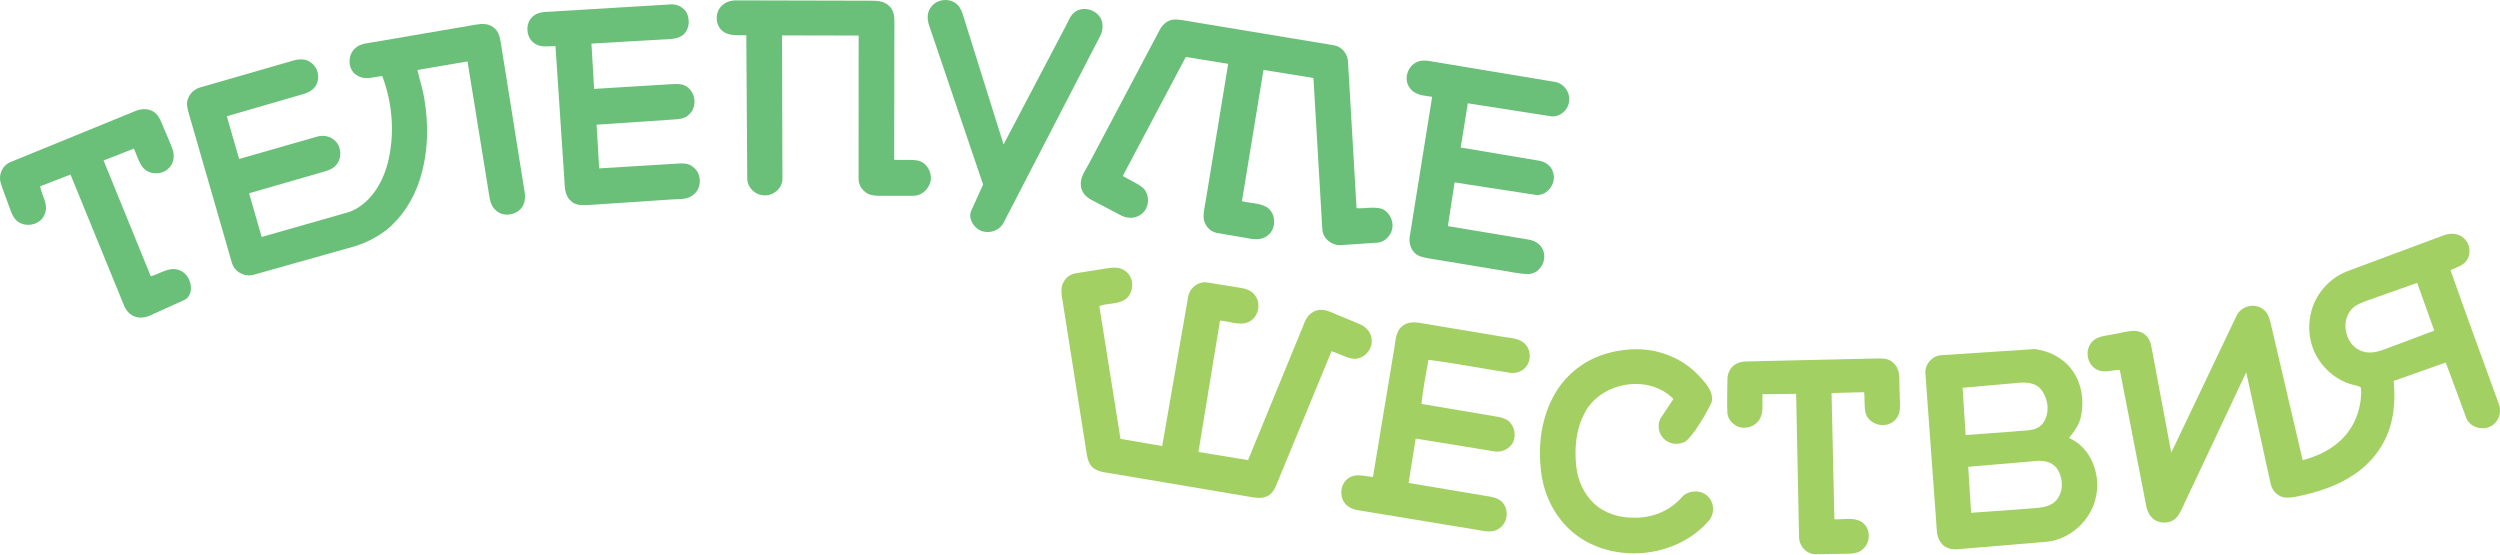
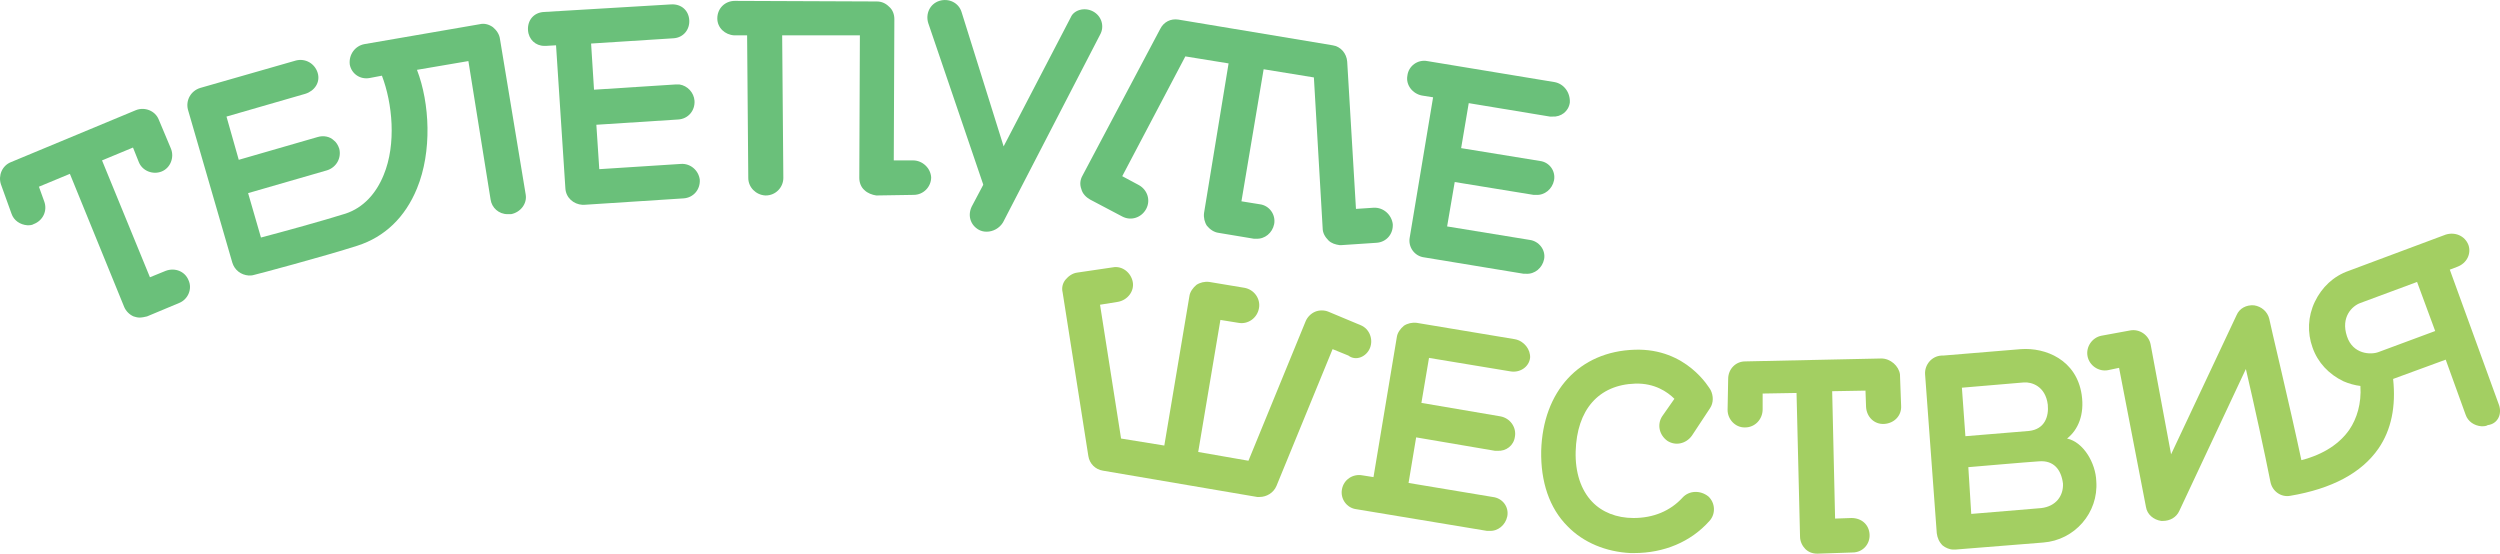
- <svg xmlns="http://www.w3.org/2000/svg" width="600pt" height="133.03pt" version="1.1" viewBox="0 0 600 133.03">
-   <g transform="matrix(.33648 0 0 .33648 -136.4 -122.28)" fill="#6ac079">
-     <path d="m1069.9 367.89c3.89-4.9 11.55-5.9 16.71-2.46 2.72 1.72 4.3 4.69 5.3 7.67l29.27 93.33 44.53-84.74c2-3.77 3.49-8.33 7.49-10.47 6.16-3.4 14.66-0.42 17.59 5.92 1.74 4.05 1.13 8.8-1.02 12.58l-68.59 132.55c-3.32 6.69-12.83 8.71-18.69 4.27-3.76-2.81-6.259-8.217-4.55-12.46l8.64-19.05-38.39-113.14c-1.7-4.55-1.76-10.24 1.71-14z" />
-     <path d="m920.92 366.85c2.99-2.72 7.17-3.3 11.07-3.17l92.01 0.22c5.26 0.03 11.39-0.36 15.46 3.64 3.29 2.81 3.95 7.36 3.86 11.44l-0.15 98.35c5.69 0.51 11.47-0.39 17.11 0.63 7.69 1.89 11.58 11.97 7.25 18.6-2.1 3.71-6.23 6.51-10.5 6.5h-23.101c-3.01 0.05-6.034-0.065-8.869-1.1-4.15-1.96-7.34-6.21-7.3-10.9l0.06-102.29-54.66-0.12 0.3 102.41c-0.02 6.83-6.77 12.31-13.43 11.64-6.47-0.23-12.02-6.19-11.67-12.69l-0.68-101.52c-5.73-0.14-12.36 0.96-17.08-3.07-5.53-4.64-5.33-14.12 0.32-18.57z" />
-     <path d="m793.98 371.95 90.05-5.42c4.5-0.16 9.1 2.1 11.21 6.18 2.1 4.51 1.91 10.33-1.31 14.28-2.55 3-6.59 4.05-10.37 4.25l-56.33 3.27 1.9 32.3 55.83-3.4c3.81-0.22 8.13-0.24 11.15 2.49 5.72 4.52 6.3 14.11 0.86 19.08-2.81 3.06-7.17 3.44-11.06 3.66l-55.01 3.71 1.84 31.16 55.21-3.38c3.93-0.18 8.43-0.57 11.59 2.29 6.4 4.38 6.7 14.94 0.6 19.71-4.05 3.83-9.99 3.14-15.1 3.51l-58.96 3.93c-4.65 0.16-10.16 0.82-13.65-2.99-4.68-4.1-4.17-10.79-4.61-16.41l-6.24-93.88c-4.77-0.05-10.02 1.19-14.31-1.53-6.72-3.82-7.7-14.36-2.01-19.5 2.34-2.22 5.58-3.09 8.72-3.31z" />
-     <path d="m1241.4 377.52c4.02-0.59 8.04 0.4 12.01 1.04l103.02 17.09c6.04 0.78 10.45 6.38 10.46 12.37l6.07 103.9c5.91 0.34 11.97-1.23 17.77 0.33 7.09 2.63 10.17 12.17 5.99 18.47-1.94 3.11-5.2 5.53-8.93 5.79l-25.88 1.71c-6.54 0.52-13.15-4.74-13.39-11.43l-6.31-107.76-35.64-5.75-15.36 93.63c5.65 1.46 11.81 1.18 17.09 3.89 7.14 3.91 7.9 15.11 1.68 20.22-3.39 3.24-8.41 3.41-12.76 2.62l-23.86-4.09c-5.4-0.98-9.48-6.1-9.53-11.52 0.01-3.92 0.97-7.75 1.57-11.6l16-97.5-30.23-4.88-44.96 84.87c4.54 2.79 9.59 4.78 13.86 8.02 6.08 4.98 5.31 15.69-1.41 19.77-3.99 2.8-9.52 2.56-13.7 0.34l-21-11.04c-4.03-1.92-7.35-5.66-7.64-10.26-0.71-5.86 3.26-10.7 5.77-15.61l50.53-95.52c1.75-3.45 4.92-6.3 8.78-7.1z" />
-     <path d="m672.42 393.36 72.6-12.41c4.11-0.74 8.73-0.83 12.18 1.89 3.55 2.37 4.69 6.75 5.32 10.72l17.05 106.86c0.69 4.21 0.19 9.04-2.98 12.18-4.59 4.69-13.04 5.44-17.81 0.6-3.99-3.48-4.16-9.1-5.05-13.93l-14.89-92.03-35.74 6.08c1.43 6.66 3.7 13.12 4.82 19.86 3.4 19.39 2.87 39.72-3.19 58.55-4.37 13.68-12.34 26.34-23.49 35.49-6.88 5.35-14.76 9.41-23.1 11.93l-71.58 20.16c-6.66 2.05-14.27-2.1-15.91-8.91l-28.68-99.39c-1.11-4.01-2.53-7.95-3.14-12.07-0.71-6.09 3.87-11.97 9.76-13.29l65.33-18.86c4.29-1.29 9.39-1.86 13.11 1.18 5.35 3.53 6.89 11.25 3.51 16.65-1.8 2.93-4.93 4.73-8.16 5.68l-55.22 16.02 8.76 30.49 55.76-15.98c4.1-1.14 8.81-0.44 12.06 2.43 5.27 4.22 5.8 12.86 1.38 17.87-1.91 2.31-4.75 3.56-7.56 4.39l-54.51 15.75 8.96 31.17 62.59-17.88c14.62-5.53 23.43-20.12 27.28-34.61 5.24-20.45 3.6-42.59-3.85-62.28-5.76 0.46-12.08 3.1-17.47-0.2-7.26-3.52-7.68-14.72-1.79-19.7 3.66-3.46 8.98-3.53 13.65-4.41z" />
-     <path d="m1416.4 407.51c4.41-1.86 9.21-0.38 13.72 0.3l84.02 13.96c5.92 0.76 10.63 6.26 10.47 12.24 0.39 6.79-5.78 12.93-12.58 12.4l-59.72-9.33-5.08 31.55 55.72 9.37c4.5 0.65 8.77 3.52 10.08 8.05 2.86 7.69-3.65 17.08-12 16.42l-58.15-8.97-4.79 31.21 57.54 9.58c4.15 0.66 8.28 2.91 10.08 6.88 3.57 7.25-1.5 17.22-9.82 17.67-7.65 0.08-15.09-2.12-22.64-3.07l-48.87-8.08c-3.55-0.68-7.46-1.29-10.09-3.99-3.21-3.33-4.23-8.22-3.21-12.67l15.8-98.58c-5.65-0.83-12.47-1.09-15.96-6.38-4.73-6.08-1.53-15.83 5.48-18.56z" />
-     <path d="m501.71 442.7c4.36-1.92 9.87-2.16 13.81 0.83 3.44 2.56 4.77 6.82 6.41 10.59 2.09 5.17 4.53 10.2 6.43 15.46 1.76 4.66 1.11 10.57-2.81 13.95-5.01 5.12-14.6 4.61-18.77-1.31-2.69-3.91-3.99-8.55-5.9-12.84l-21.63 8.5 33.67 82.6c6.76-1.84 13.53-7.36 20.75-4.2 8.22 3.11 11.073 16.747 3.55 20.92l-25.763 11.668c-2.931 1.018-5.942 1.543-9.057 0.612-4.37-1.12-7.37-4.84-8.86-8.92l-37.88-92.66-21.66 8.39c1.12 6.63 6.3 13.1 3.21 19.94-2.59 7.12-11.98 9.54-18.23 5.82-4.05-2.24-5.43-7.01-7.01-11.03-1.94-5.95-4.56-11.67-6.23-17.7-1.52-5.72 1.65-12.21 7.2-14.35z" />
-   </g>
-   <g transform="matrix(.33648 0 0 .33648 -136.4 -122.28)">
-     <g fill="#a3d063">
-       <path d="m2148.3 531.29c4.89-1.88 11.22-1.61 14.94 2.51 4.9 4.59 4.79 13.58-0.67 17.69-2.83 2.03-6.18 3.13-9.31 4.55 11.1 31.93 22.91 63.61 34.4 95.41 1.76 4.58 0.88 10.04-2.58 13.6-5.56 6.3-17.48 4.54-20.55-3.47l-14.69-39.6-37.13 13.12c1.04 11.01 0.61 22.27-2.62 32.91-4.23 13.71-13.42 25.75-25.38 33.64-10.79 7.61-23.52 11.82-36.25 14.88-4.42 0.96-8.92 2.17-13.46 1.7-4.88-0.57-8.75-4.67-9.94-9.28l-17.54-80-42.14 89.4c-2.4 4.59-3.95 9.71-7.23 13.79-3.36 4.22-9.57 4.89-14.34 2.98-4.4-2-6.97-6.58-7.68-11.21l-18.78-96.62c-5.45-0.11-11.25 2.49-16.37-0.3-7.05-3.45-8.82-13.89-3.55-19.61 3.39-3.97 8.93-4.35 13.72-5.26 5.31-0.79 10.5-2.44 15.9-2.7 4.04-0.19 8.22 1.65 10.49 5.09 2.18 3.16 2.44 7.12 3.22 10.78l13.29 71 46.26-97.01c2.78-7.02 12.04-10.05 18.38-5.88 4.7 2.65 5.77 8.33 6.88 13.15l22.21 95.1c13.68-3.48 27.08-10.99 34.59-23.31 4.76-7.56 7.06-16.51 7.16-25.4-0.21-1.29 0.31-3.62-1.48-3.89-3.09-1.02-6.32-1.54-9.32-2.77-8.87-3.73-16.43-10.49-21.07-18.93-7.75-13.92-6.76-32.23 2.53-45.19 4.83-6.89 11.67-12.38 19.58-15.34zm-53.72 46.22c-4.58 1.71-9.57 3.34-12.68 7.36-7.4 9.43-2.93 25.93 8.94 29.28 8.23 2.45 16.03-2.15 23.63-4.66l27.19-10.26-12.19-34.05z" />
-       <path d="m1194.1 554.92c4.69-0.76 10.16-1.37 14.08 1.93 6.69 4.73 6.23 16.31-0.81 20.49-5.43 3.25-12.1 2.21-17.89 4.37l15.1 94.73 29.75 5.12 18.43-105.99c0.81-6.35 6.81-11.43 13.26-10.75l24.18 3.89c4 0.58 8.22 2.06 10.52 5.62 4.4 5.99 2.16 15.5-4.64 18.66-6.61 3.04-13.73-0.54-20.53-0.89l-15.37 93.67 35.37 5.83 38.72-94.27c1.63-4.29 3.34-9.17 7.72-11.41 3.96-2.43 8.89-1.57 12.93 0.22l20.47 8.54c4.56 1.93 8.32 6.26 8.38 11.39 0.5 7.28-6.36 14.2-13.72 13.15-5.26-0.88-9.85-3.86-14.96-5.28l-36.82 89.24c-2.09 4.64-3.29 10.22-7.62 13.37-5.05 3.35-11.31 1.59-16.81 0.71l-93.4-15.77c-5.02-0.96-10.54-1-14.87-4.02-3.22-2.23-4.39-6.2-5.01-9.86l-17.04-108.02c-0.68-5.06-2.36-10.74 0.68-15.38 1.84-3.34 5.27-5.54 9.05-5.97z" />
-       <path d="m1856.8 612.38c9.65 1.34 19.19 5.78 25.36 13.51 7.91 9.48 10 22.85 7.45 34.7-1.17 5.85-4.87 10.63-8.46 15.19 15.22 6.62 22.53 25.14 19.42 40.86-3.06 17.92-19.27 32.55-37.51 33.37l-61.03 5.12c-4.6 0.52-9.68-0.8-12.38-4.81-3.18-4.14-2.82-9.63-3.24-14.55l-7.7-105.84c-0.64-6.52 4.77-12.72 11.26-13.17zm-51.58 27.61 2.18 33.72 34.59-2.54c6.71-1.1 14.96 0.44 19.99-5.19 5.85-7.01 4.64-18.2-0.96-24.99-3.89-4.64-10.39-5.06-15.98-4.52zm4.01 56.38 2.08 32.8 41.93-3.04c6.12-0.62 13.09-0.48 17.91-4.97 6.34-6.01 6.12-16.73 1.35-23.63-3.44-4.78-9.76-5.96-15.27-5.28z" />
+ <svg xmlns="http://www.w3.org/2000/svg" width="800" height="177.16" version="1.1" viewBox="0 0 800 177.16" xml:space="preserve">
+   <g transform="matrix(1.8698 0 0 1.8698 -181.63 -162.95)">
+     <g fill="#6ac07a">
+       <path d="m182.7 93.8c-0.1-0.8-0.6-1.5-1.2-2-0.7-0.5-1.5-0.7-2.3-0.5l-19.7 3.4c-1.6 0.3-2.7 1.8-2.5 3.5 0.3 1.6 1.8 2.6 3.4 2.3l2.1-0.4c1.8 4.7 2.5 11.7 0.3 17-1.3 3.2-3.5 5.6-6.5 6.6-3.8 1.2-10.7 3.1-14.5 4.1l-2.2-7.6 13.5-3.9c1.6-0.5 2.5-2.1 2.1-3.7-0.2-0.6-0.5-1.1-0.9-1.4-0.7-0.7-1.8-0.9-2.8-0.6l-13.5 3.9-2.1-7.4 13.5-3.9c1.6-0.5 2.6-2 2.1-3.6s-2.1-2.5-3.7-2.1l-16.4 4.7c-1.6 0.5-2.5 2.1-2.1 3.7l7.6 26.2c0.4 1.3 1.5 2.1 2.8 2.2 0.3 0 0.6 0 0.9-0.1 0.5-0.1 12.1-3.2 17.7-5 4.7-1.5 8.2-4.9 10.2-9.8 2.6-6.3 2.2-14.6 0-20.3l8.8-1.5 3.8 23.7c0.2 1.4 1.4 2.5 2.9 2.5h0.6c1.6-0.3 2.8-1.8 2.5-3.4z" />
+       <path d="m253.4 114.6h-3.3l0.1-24.2c0-0.8-0.3-1.6-0.9-2.1-0.6-0.6-1.3-0.9-2.1-0.9l-24.3-0.1c-1.7 0-3 1.3-3 3 0 1.6 1.3 2.8 2.9 2.9h2.2l0.2 24.4c0 1.6 1.3 2.9 2.9 3h0.1c1.7 0 3-1.4 3-3l-0.2-24.4h13.3l-0.1 24.4c0 0.8 0.3 1.6 0.9 2.1 0.5 0.5 1.3 0.8 2 0.9h0.1l6.3-0.1c1.7 0 3-1.4 3-3-0.1-1.6-1.5-2.9-3.1-2.9z" />
+       <path d="m284.2 89.1c-1.5-0.8-3.3-0.2-3.8 1l-11.5 22.1-7.2-23c-0.5-1.6-2.2-2.4-3.8-1.9s-2.4 2.2-1.9 3.8l9.4 27.6v0.1l-1.8 3.4c-1 1.7-0.4 3.5 1.1 4.3 0.4 0.2 0.8 0.3 1.3 0.3 1.1 0 2.2-0.6 2.8-1.6l16.6-32.1c0.8-1.4 0.3-3.2-1.2-4z" />
+       <path d="m213.7 115.2-14 0.9-0.5-7.6 14-0.9c1.7-0.1 2.9-1.5 2.8-3.2-0.1-1.4-1.2-2.6-2.6-2.8h-0.6l-14 0.9-0.5-7.9 14.1-0.9c1.7-0.1 2.8-1.5 2.7-3.1-0.1-1.7-1.4-2.8-3.1-2.7l-21.8 1.3c-1.7 0.1-2.8 1.4-2.7 3.1 0.1 1.6 1.3 2.7 2.8 2.7h0.3l1.7-0.1 1.6 24.5c0.1 1.6 1.4 2.7 2.9 2.8h0.3l17-1.1c1.7-0.1 2.9-1.5 2.8-3.2-0.2-1.6-1.6-2.8-3.2-2.7z" />
+       <path d="m363.2 101.2-21.8-3.6c-1.6-0.3-3.2 0.8-3.4 2.5-0.3 1.6 0.9 3.1 2.5 3.4l1.9 0.3-4 24c-0.3 1.6 0.8 3.2 2.5 3.4l17 2.8h0.4c1.5 0.1 2.8-1 3.1-2.5 0.3-1.6-0.9-3.1-2.5-3.3l-14.1-2.3 1.3-7.6 13.5 2.2h0.4c1.5 0.1 2.8-1 3.1-2.5 0.3-1.6-0.8-3.1-2.4-3.3l-13.5-2.2 1.3-7.7 13.9 2.3h0.4c1.5 0.1 2.8-0.9 3-2.4 0.1-1.7-1-3.2-2.6-3.5z" />
+       <path d="m332.2 122.7-3 0.2-1.5-25.2c-0.1-1.4-1.1-2.6-2.5-2.8l-26.4-4.4c-1.3-0.2-2.5 0.4-3.1 1.6l-13.3 25.1c-0.4 0.7-0.5 1.5-0.2 2.3 0.2 0.8 0.8 1.4 1.5 1.8l5.5 2.9c1.5 0.8 3.3 0.2 4.1-1.3s0.2-3.3-1.3-4.1l-2.8-1.5 10.8-20.5 7.4 1.2-4.2 25.6c-0.1 0.8 0.1 1.6 0.5 2.2 0.5 0.6 1.2 1.1 2 1.2l6 1h0.4c1.5 0.1 2.8-1 3.1-2.5 0.3-1.6-0.8-3.2-2.5-3.4l-3.1-0.5 3.8-22.6 8.6 1.4 1.5 25.8c0 0.8 0.4 1.5 1 2.1 0.5 0.5 1.2 0.7 1.9 0.8h0.3l6-0.4c1.7-0.1 2.9-1.5 2.8-3.2-0.2-1.6-1.6-2.9-3.3-2.8z" />
+       <path d="m125.5 133.5-2.7 1.1-8.2-20 5.3-2.2 1 2.5c0.6 1.5 2.4 2.2 3.9 1.6s2.2-2.4 1.6-3.9l-2.1-5c-0.6-1.5-2.4-2.2-3.9-1.6l-21.4 8.9c-1.5 0.6-2.2 2.3-1.7 3.8l1.8 5c0.4 1.2 1.5 1.9 2.7 2 0.4 0 0.8 0 1.1-0.2 1.6-0.6 2.4-2.3 1.8-3.9l-0.9-2.5 5.3-2.2 9.3 22.8c0.3 0.7 0.9 1.3 1.6 1.6 0.3 0.1 0.7 0.2 1 0.2 0.4 0 0.9-0.1 1.3-0.2l5.5-2.3c1.5-0.6 2.3-2.4 1.6-3.9-0.6-1.5-2.3-2.2-3.9-1.6z" />
    </g>
-     <g fill="#a2d063">
-       <path d="m1405.3 596.29c3.42-3.24 8.47-3.28 12.86-2.55l59.12 9.88c5.04 0.92 10.71 0.83 14.9 4.24 5.4 4.3 5.74 13.33 0.82 18.13-2.86 2.83-7.08 3.96-11 3.24-19.28-2.89-38.41-6.72-57.74-9.18-1.85 10.45-3.98 20.89-4.99 31.46l54.91 9.28c3.17 0.67 6.58 1.7 8.62 4.42 3.23 3.87 3.86 9.66 1.56 14.14-2.54 4.31-7.83 6.78-12.77 6.05l-56.46-9.17-5.06 31.65 58.22 9.77c3.45 0.6 7.12 1.84 9.31 4.77 4 5.25 3.07 13.8-2.53 17.59-3.08 2.54-7.29 2.8-11.07 2.16l-82.53-13.63c-5.2-1.06-11.19-0.9-15.36-4.62-5.85-5.05-5.24-15.36 1.25-19.59 5.21-3.49 11.59-1.17 17.29-0.67l15.21-91.79c0.99-5.36 0.88-11.77 5.44-15.58z" />
-       <path d="m1744 619.1c4.08-0.12 8.7-0.05 11.77 3.1 5.99 5.18 3.9 13.87 4.58 20.84-0.25 6.65 2.02 14.73-3.34 19.98-5.92 6.31-17.8 3.89-20.75-4.25-1.48-5.07-0.61-10.45-1.29-15.63l-23.21 0.6 2.02 90.06c6.46 0.33 13.65-1.73 19.51 1.92 6.48 4.2 6.6 14.55 0.78 19.39-3.76 3.61-9.31 3.2-14.11 3.3l-19.89 0.34c-6.56-0.2-11.77-6.43-11.49-12.86l-2.09-101.54-23.93 0.24c-0.54 6.34 1.32 13.62-2.94 19.02-3.82 5.15-11.79 6.55-17.01 2.74-3.1-2.05-5.21-5.56-5.22-9.32-0.26-7.68 0.05-15.36 0.09-23.04-0.06-4.49 2.35-9.07 6.41-11.14 3.69-2.04 8.03-1.51 12.09-1.75z" />
+     <g fill="#a3cf62">
+       <path d="m524.8 156.4-8.4-23.1 1.3-0.5c1.6-0.6 2.4-2.2 1.9-3.7-0.6-1.6-2.3-2.3-3.9-1.8l-16.6 6.2c-2.6 0.9-4.6 2.8-5.8 5.3s-1.3 5.3-0.4 7.8c0.9 2.6 2.8 4.6 5.3 5.8 0.9 0.4 2 0.7 2.9 0.8 0.2 3-0.6 5.6-1.9 7.5-1.6 2.3-4.3 4.2-8.2 5.2-1.9-9-5.4-23.5-5.5-24.2-0.3-1.2-1.3-2.1-2.6-2.3-1.3-0.1-2.5 0.5-3 1.7l-11.2 23.8-3.5-18.8c-0.3-1.6-1.9-2.7-3.5-2.4l-4.9 0.9c-1.6 0.3-2.7 1.9-2.4 3.5s1.9 2.7 3.5 2.4l1.9-0.4 4.6 23.8c0.2 1.3 1.3 2.2 2.6 2.4h0.3c1.2 0 2.3-0.6 2.8-1.7l11.4-24.3c1.4 6 3.3 14.7 4.2 19.3 0.3 1.6 1.8 2.7 3.4 2.4 7.1-1.2 12.2-3.9 15.1-8.1 2.2-3.2 3-7.2 2.5-11.9l9-3.3 3.4 9.4c0.4 1.2 1.5 1.9 2.7 2 0.4 0 0.8 0 1.1-0.2 1.7-0.2 2.5-1.9 1.9-3.5zm-20.6-9c-1.3 0.5-4.4 0.4-5.4-2.7-1.1-3.3 0.9-5.2 2.3-5.7l9.7-3.6 3.1 8.4z" />
+       <path d="m356.4 145.2-16.8-2.8c-0.8-0.1-1.6 0.1-2.2 0.5-0.6 0.5-1.1 1.2-1.2 1.9l-4 24-1.9-0.3c-1.6-0.3-3.2 0.7-3.5 2.4-0.3 1.6 0.8 3.2 2.5 3.4l22.3 3.7h0.4c1.5 0.1 2.8-1 3.1-2.5 0.3-1.6-0.8-3.1-2.5-3.3l-14.4-2.4 1.3-7.8 13.5 2.3h0.4c1.5 0.1 2.8-0.9 3-2.4 0.3-1.6-0.8-3.2-2.5-3.5l-13.5-2.3 1.3-7.7 13.9 2.3c1.6 0.3 3.2-0.7 3.4-2.3 0.1-1.4-1-2.9-2.6-3.2z" />
+       <path d="m450.9 162.2c1.9-1.5 3-4.1 2.5-7.5-0.9-6-6.2-8.1-10.4-7.8l-13.3 1.1h-0.3c-1.7 0.1-2.9 1.6-2.8 3.2l2 27.2c0.1 0.8 0.4 1.5 1 2.1 0.5 0.4 1.2 0.7 1.8 0.7h0.4l15-1.2c5.4-0.4 9.5-5.1 9.1-10.5-0.1-3.1-2.2-6.7-5-7.3zm-18-8.7 10.6-0.9c1.3-0.1 3.7 0.6 4.1 3.8 0.2 2-0.5 4.2-3.2 4.5-2.5 0.2-10.9 0.9-10.9 0.9zm13.6 20.6-12 1-0.5-8s10.4-0.9 12.1-1c2.5-0.2 3.8 1.4 4.1 3.8 0.1 2.1-1.2 3.9-3.7 4.2z" />
+       <path d="m331.6 146.7c0.6-1.5-0.1-3.3-1.6-3.9l-5.5-2.3c-0.7-0.3-1.6-0.3-2.3 0s-1.3 0.9-1.6 1.6l-9.8 23.9-8.6-1.5 3.8-22.6 3.1 0.5c1.6 0.3 3.2-0.8 3.5-2.5 0.3-1.6-0.8-3.2-2.5-3.5l-6-1c-0.8-0.1-1.6 0.1-2.2 0.5-0.6 0.5-1.1 1.2-1.2 1.9l-4.3 25.6-7.4-1.2-3.6-22.9 3.1-0.5c1.6-0.3 2.8-1.8 2.5-3.4s-1.8-2.8-3.4-2.5l-6.1 0.9c-0.8 0.1-1.5 0.6-2 1.2s-0.7 1.4-0.5 2.2l4.4 28c0.2 1.3 1.2 2.3 2.5 2.5l26.4 4.5h0.4c1.2 0 2.4-0.7 2.9-1.9l9.6-23.4 2.7 1.1c1.3 1 3.1 0.2 3.7-1.3z" />
+       <path d="m419.1 148.5-23.3 0.5c-1.6 0-2.9 1.3-2.9 3l-0.1 5.3c0 1.6 1.3 3 2.9 3h0.1c1.7 0 3-1.4 3-3.1v-2.7l5.8-0.1 0.6 24.6c0 0.8 0.4 1.6 0.9 2.1s1.2 0.8 2 0.8h0.2l5.9-0.2c1.7 0 3-1.4 2.9-3.1s-1.4-2.8-3.1-2.8l-2.8 0.1-0.5-21.8 5.7-0.1 0.1 2.8c0.1 1.7 1.4 3 3.1 2.9s3-1.4 2.9-3.1l-0.2-5.4c-0.2-1.4-1.6-2.7-3.2-2.7z" />
+       <path d="m385.1 172.3c-2.1 2.3-5 3.5-8.4 3.5-2.9 0-5.4-1-7.1-2.8-1.9-2-2.9-5-2.8-8.6 0.2-7.1 3.9-11.4 10.2-11.6 3.3-0.1 5.5 1.4 6.7 2.6l-2.1 3c-0.9 1.4-0.5 3.2 0.9 4.2 1.4 0.9 3.2 0.5 4.2-0.9l3.1-4.7c0.6-0.9 0.6-2.1 0.1-3.1-0.2-0.3-4.1-7.2-13-6.9-9.5 0.3-15.7 7.1-16 17.3-0.1 5.3 1.4 9.8 4.5 12.9 2.7 2.8 6.6 4.4 10.8 4.6h0.6c5.1 0 9.7-1.9 12.9-5.5 1.1-1.2 1-3.1-0.2-4.2-1.4-1.1-3.3-1-4.4 0.2z" />
    </g>
-     <path d="m1549.2 616.21c15.35-4.87 32.56-5.32 47.53 1.13 9.87 3.88 18.27 10.87 24.84 19.1 3.1 3.78 5.82 8.63 4.73 13.69-3.809 8.137-12.978 23.936-18.82 28.24-4.89 2.66-11.75 2.01-15.56-2.25-3.7-3.67-4.56-9.77-2.12-14.35l9.17-13.77c-17.92-18.48-53.13-11.95-63.93 11.19-5.73 11.28-6.69 24.36-5.4 36.77 1.04 9.99 5.36 19.76 12.79 26.63 7.6 7.18 18.29 10.27 28.59 10.05 12.53 0.33 25.15-4.71 33.53-14.12 4.64-5.84 14.57-6.17 19.49-0.53 4.09 4.39 4.31 11.81 0.49 16.46-21.97 25.84-63.51 31.1-91.77 12.79-14.87-9.75-24.62-26.11-27.6-43.5-3.16-19.31-1.24-40.04 8.15-57.45 7.42-14.21 20.64-25.21 35.89-30.08z" fill="#a4cf63" />
  </g>
</svg>
